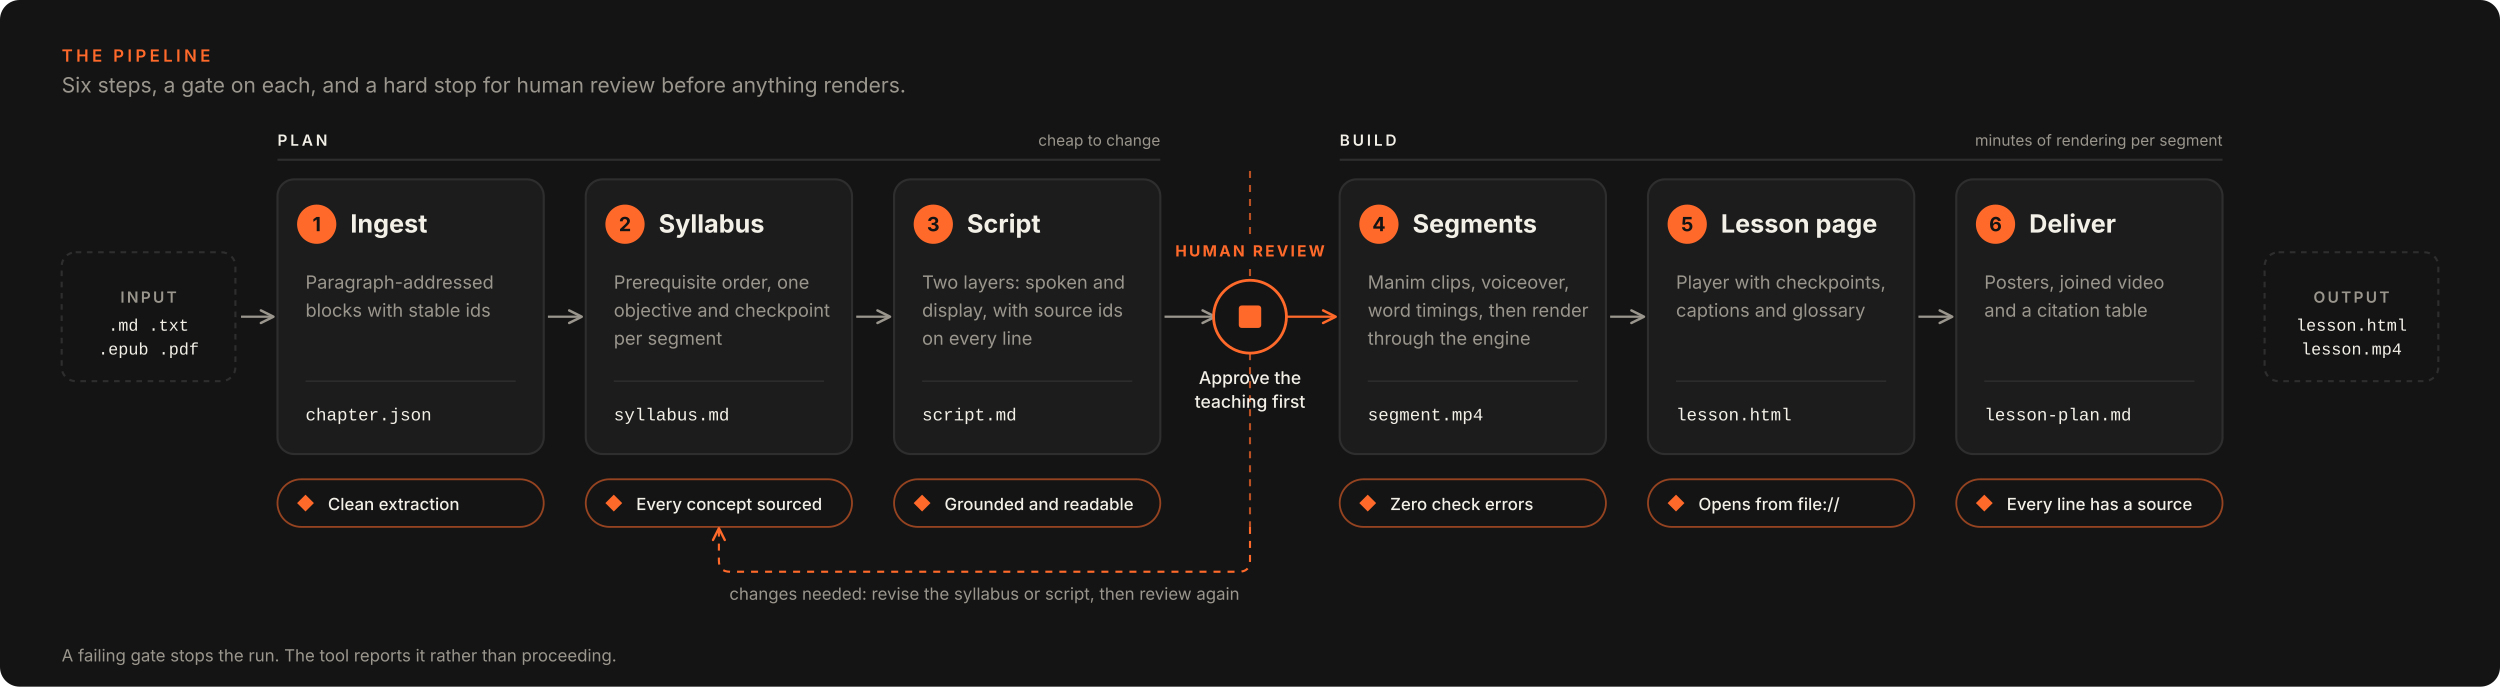
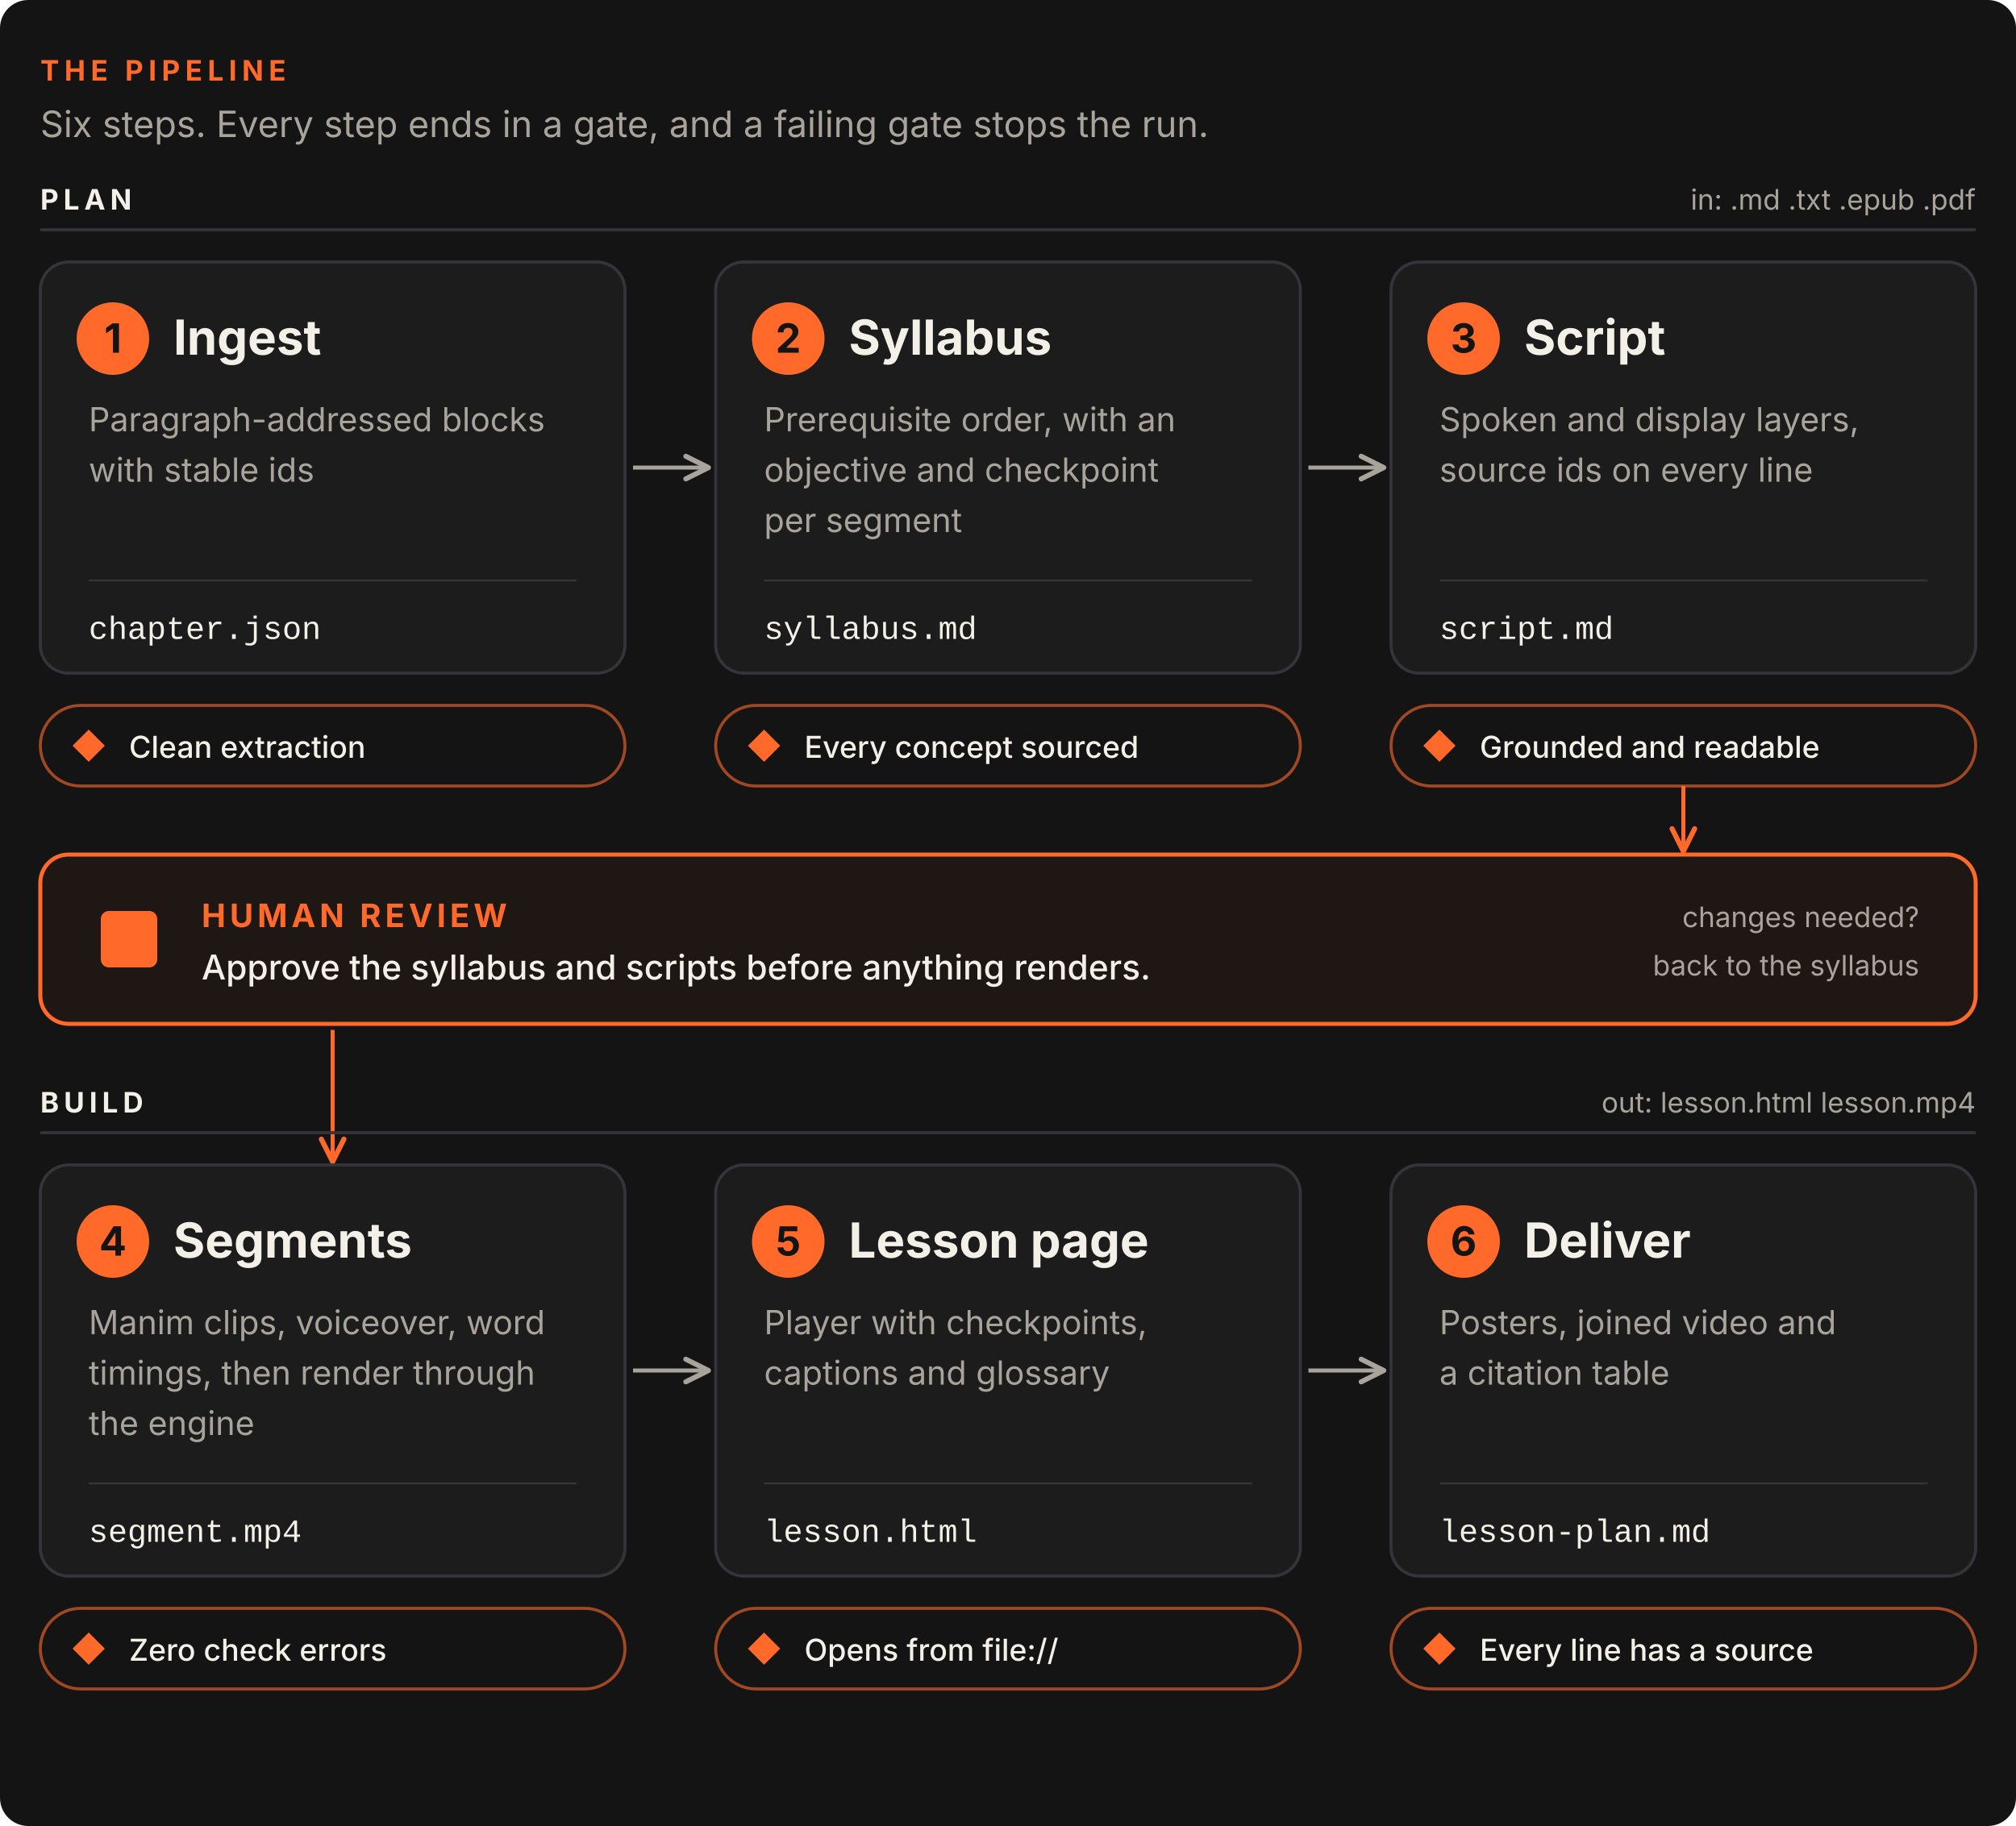
- <svg xmlns="http://www.w3.org/2000/svg" viewBox="0 0 1784 490" width="1784" height="490" role="img" aria-label="chalk pipeline: ingest, syllabus, script, human review, segments, lesson page, deliver">
+ <svg xmlns="http://www.w3.org/2000/svg" viewBox="0 0 1000 906" width="1000" height="906" role="img" aria-label="chalk pipeline: ingest, syllabus, script, human review, segments, lesson page, deliver">
  <defs>
    <marker id="a" viewBox="0 0 10 10" refX="8" refY="5" markerWidth="7" markerHeight="7" orient="auto">
-       <path d="M1 1 L9 5 L1 9" fill="none" stroke="#9a968d" stroke-width="1.6" stroke-linecap="round" stroke-linejoin="round" />
+       <path d="M1 1 L9 5 L1 9" fill="none" stroke="#a8a49b" stroke-width="1.8" stroke-linecap="round" stroke-linejoin="round" />
    </marker>
    <marker id="o" viewBox="0 0 10 10" refX="8" refY="5" markerWidth="7" markerHeight="7" orient="auto">
-       <path d="M1 1 L9 5 L1 9" fill="none" stroke="#ff6a2b" stroke-width="1.6" stroke-linecap="round" stroke-linejoin="round" />
+       <path d="M1 1 L9 5 L1 9" fill="none" stroke="#ff6a2b" stroke-width="1.8" stroke-linecap="round" stroke-linejoin="round" />
    </marker>
  </defs>
-   <rect width="1784" height="490" rx="14" fill="#141414" />
-   <text x="44" y="44" font-family="Inter,-apple-system,'Segoe UI',Helvetica,Arial,sans-serif" font-size="12" font-weight="600" fill="#ff6a2b" text-anchor="start" letter-spacing="2.4">THE PIPELINE</text>
-   <text x="44" y="66" font-family="Inter,-apple-system,'Segoe UI',Helvetica,Arial,sans-serif" font-size="15" font-weight="400" fill="#9a968d" text-anchor="start" letter-spacing="0">Six steps, a gate on each, and a hard stop for human review before anything renders.</text>
-   <line x1="198" y1="114" x2="828" y2="114" stroke="#2e2e2e" stroke-width="1.5" />
-   <text x="198" y="104" font-family="Inter,-apple-system,'Segoe UI',Helvetica,Arial,sans-serif" font-size="11" font-weight="600" fill="#f3f0e8" text-anchor="start" letter-spacing="2">PLAN</text>
-   <text x="828" y="104" font-family="Inter,-apple-system,'Segoe UI',Helvetica,Arial,sans-serif" font-size="11" font-weight="400" fill="#9a968d" text-anchor="end" letter-spacing="0">cheap to change</text>
-   <line x1="956" y1="114" x2="1586" y2="114" stroke="#2e2e2e" stroke-width="1.5" />
-   <text x="956" y="104" font-family="Inter,-apple-system,'Segoe UI',Helvetica,Arial,sans-serif" font-size="11" font-weight="600" fill="#f3f0e8" text-anchor="start" letter-spacing="2">BUILD</text>
-   <text x="1586" y="104" font-family="Inter,-apple-system,'Segoe UI',Helvetica,Arial,sans-serif" font-size="11" font-weight="400" fill="#9a968d" text-anchor="end" letter-spacing="0">minutes of rendering per segment</text>
-   <rect x="44" y="180.0" width="124" height="92" rx="10" fill="none" stroke="#2e2e2e" stroke-width="1.5" stroke-dasharray="4 4" />
-   <text x="106.0" y="216.0" font-family="Inter,-apple-system,'Segoe UI',Helvetica,Arial,sans-serif" font-size="11" font-weight="600" fill="#9a968d" text-anchor="middle" letter-spacing="1.6">INPUT</text>
-   <text x="106.0" y="236.0" font-family="'SF Mono',Menlo,Consolas,'Liberation Mono',monospace" font-size="12" font-weight="400" fill="#f3f0e8" text-anchor="middle" letter-spacing="0">.md  .txt</text>
-   <text x="106.0" y="253.0" font-family="'SF Mono',Menlo,Consolas,'Liberation Mono',monospace" font-size="12" font-weight="400" fill="#f3f0e8" text-anchor="middle" letter-spacing="0">.epub  .pdf</text>
-   <rect x="1616" y="180.0" width="124" height="92" rx="10" fill="none" stroke="#2e2e2e" stroke-width="1.5" stroke-dasharray="4 4" />
-   <text x="1678.0" y="216.0" font-family="Inter,-apple-system,'Segoe UI',Helvetica,Arial,sans-serif" font-size="11" font-weight="600" fill="#9a968d" text-anchor="middle" letter-spacing="1.6">OUTPUT</text>
-   <text x="1678.0" y="236.0" font-family="'SF Mono',Menlo,Consolas,'Liberation Mono',monospace" font-size="12" font-weight="400" fill="#f3f0e8" text-anchor="middle" letter-spacing="0">lesson.html</text>
-   <text x="1678.0" y="253.0" font-family="'SF Mono',Menlo,Consolas,'Liberation Mono',monospace" font-size="12" font-weight="400" fill="#f3f0e8" text-anchor="middle" letter-spacing="0">lesson.mp4</text>
-   <line x1="172" y1="226.0" x2="194" y2="226.0" stroke="#9a968d" stroke-width="1.6" marker-end="url(#a)" />
-   <rect x="198" y="128" width="190" height="196" rx="12" fill="#1c1c1c" stroke="#2e2e2e" stroke-width="1.5" />
-   <circle cx="226" cy="160" r="14" fill="#ff6a2b" />
-   <text x="226" y="165" font-family="Inter,-apple-system,'Segoe UI',Helvetica,Arial,sans-serif" font-size="14" font-weight="700" fill="#141414" text-anchor="middle" letter-spacing="0">1</text>
-   <text x="250" y="166" font-family="Inter,-apple-system,'Segoe UI',Helvetica,Arial,sans-serif" font-size="18" font-weight="650" fill="#f3f0e8" text-anchor="start" letter-spacing="0">Ingest</text>
-   <text x="218" y="206" font-family="Inter,-apple-system,'Segoe UI',Helvetica,Arial,sans-serif" font-size="13" font-weight="400" fill="#9a968d" text-anchor="start" letter-spacing="0">Paragraph-addressed</text>
-   <text x="218" y="226" font-family="Inter,-apple-system,'Segoe UI',Helvetica,Arial,sans-serif" font-size="13" font-weight="400" fill="#9a968d" text-anchor="start" letter-spacing="0">blocks with stable ids</text>
-   <line x1="218" x2="368" y1="272" y2="272" stroke="#2e2e2e" />
-   <text x="218" y="300" font-family="'SF Mono',Menlo,Consolas,'Liberation Mono',monospace" font-size="12.5" font-weight="400" fill="#f3f0e8" text-anchor="start" letter-spacing="0">chapter.json</text>
-   <rect x="198" y="342" width="190" height="34" rx="17" fill="none" stroke="#ff6a2b" stroke-opacity=".55" stroke-width="1.3" />
-   <path d="M218 353 l6 6 l-6 6 l-6 -6 z" fill="#ff6a2b" />
-   <text x="234" y="364" font-family="Inter,-apple-system,'Segoe UI',Helvetica,Arial,sans-serif" font-size="12" font-weight="500" fill="#f3f0e8" text-anchor="start" letter-spacing="0">Clean extraction</text>
-   <line x1="391" y1="226.0" x2="414" y2="226.0" stroke="#9a968d" stroke-width="1.6" marker-end="url(#a)" />
-   <rect x="418" y="128" width="190" height="196" rx="12" fill="#1c1c1c" stroke="#2e2e2e" stroke-width="1.5" />
-   <circle cx="446" cy="160" r="14" fill="#ff6a2b" />
-   <text x="446" y="165" font-family="Inter,-apple-system,'Segoe UI',Helvetica,Arial,sans-serif" font-size="14" font-weight="700" fill="#141414" text-anchor="middle" letter-spacing="0">2</text>
-   <text x="470" y="166" font-family="Inter,-apple-system,'Segoe UI',Helvetica,Arial,sans-serif" font-size="18" font-weight="650" fill="#f3f0e8" text-anchor="start" letter-spacing="0">Syllabus</text>
-   <text x="438" y="206" font-family="Inter,-apple-system,'Segoe UI',Helvetica,Arial,sans-serif" font-size="13" font-weight="400" fill="#9a968d" text-anchor="start" letter-spacing="0">Prerequisite order, one</text>
-   <text x="438" y="226" font-family="Inter,-apple-system,'Segoe UI',Helvetica,Arial,sans-serif" font-size="13" font-weight="400" fill="#9a968d" text-anchor="start" letter-spacing="0">objective and checkpoint</text>
-   <text x="438" y="246" font-family="Inter,-apple-system,'Segoe UI',Helvetica,Arial,sans-serif" font-size="13" font-weight="400" fill="#9a968d" text-anchor="start" letter-spacing="0">per segment</text>
-   <line x1="438" x2="588" y1="272" y2="272" stroke="#2e2e2e" />
-   <text x="438" y="300" font-family="'SF Mono',Menlo,Consolas,'Liberation Mono',monospace" font-size="12.5" font-weight="400" fill="#f3f0e8" text-anchor="start" letter-spacing="0">syllabus.md</text>
-   <rect x="418" y="342" width="190" height="34" rx="17" fill="none" stroke="#ff6a2b" stroke-opacity=".55" stroke-width="1.3" />
-   <path d="M438 353 l6 6 l-6 6 l-6 -6 z" fill="#ff6a2b" />
-   <text x="454" y="364" font-family="Inter,-apple-system,'Segoe UI',Helvetica,Arial,sans-serif" font-size="12" font-weight="500" fill="#f3f0e8" text-anchor="start" letter-spacing="0">Every concept sourced</text>
-   <line x1="611" y1="226.0" x2="634" y2="226.0" stroke="#9a968d" stroke-width="1.6" marker-end="url(#a)" />
-   <rect x="638" y="128" width="190" height="196" rx="12" fill="#1c1c1c" stroke="#2e2e2e" stroke-width="1.5" />
-   <circle cx="666" cy="160" r="14" fill="#ff6a2b" />
-   <text x="666" y="165" font-family="Inter,-apple-system,'Segoe UI',Helvetica,Arial,sans-serif" font-size="14" font-weight="700" fill="#141414" text-anchor="middle" letter-spacing="0">3</text>
-   <text x="690" y="166" font-family="Inter,-apple-system,'Segoe UI',Helvetica,Arial,sans-serif" font-size="18" font-weight="650" fill="#f3f0e8" text-anchor="start" letter-spacing="0">Script</text>
-   <text x="658" y="206" font-family="Inter,-apple-system,'Segoe UI',Helvetica,Arial,sans-serif" font-size="13" font-weight="400" fill="#9a968d" text-anchor="start" letter-spacing="0">Two layers: spoken and</text>
-   <text x="658" y="226" font-family="Inter,-apple-system,'Segoe UI',Helvetica,Arial,sans-serif" font-size="13" font-weight="400" fill="#9a968d" text-anchor="start" letter-spacing="0">display, with source ids</text>
-   <text x="658" y="246" font-family="Inter,-apple-system,'Segoe UI',Helvetica,Arial,sans-serif" font-size="13" font-weight="400" fill="#9a968d" text-anchor="start" letter-spacing="0">on every line</text>
-   <line x1="658" x2="808" y1="272" y2="272" stroke="#2e2e2e" />
-   <text x="658" y="300" font-family="'SF Mono',Menlo,Consolas,'Liberation Mono',monospace" font-size="12.5" font-weight="400" fill="#f3f0e8" text-anchor="start" letter-spacing="0">script.md</text>
-   <rect x="638" y="342" width="190" height="34" rx="17" fill="none" stroke="#ff6a2b" stroke-opacity=".55" stroke-width="1.3" />
-   <path d="M658 353 l6 6 l-6 6 l-6 -6 z" fill="#ff6a2b" />
-   <text x="674" y="364" font-family="Inter,-apple-system,'Segoe UI',Helvetica,Arial,sans-serif" font-size="12" font-weight="500" fill="#f3f0e8" text-anchor="start" letter-spacing="0">Grounded and readable</text>
-   <rect x="956" y="128" width="190" height="196" rx="12" fill="#1c1c1c" stroke="#2e2e2e" stroke-width="1.5" />
-   <circle cx="984" cy="160" r="14" fill="#ff6a2b" />
-   <text x="984" y="165" font-family="Inter,-apple-system,'Segoe UI',Helvetica,Arial,sans-serif" font-size="14" font-weight="700" fill="#141414" text-anchor="middle" letter-spacing="0">4</text>
-   <text x="1008" y="166" font-family="Inter,-apple-system,'Segoe UI',Helvetica,Arial,sans-serif" font-size="18" font-weight="650" fill="#f3f0e8" text-anchor="start" letter-spacing="0">Segments</text>
-   <text x="976" y="206" font-family="Inter,-apple-system,'Segoe UI',Helvetica,Arial,sans-serif" font-size="13" font-weight="400" fill="#9a968d" text-anchor="start" letter-spacing="0">Manim clips, voiceover,</text>
-   <text x="976" y="226" font-family="Inter,-apple-system,'Segoe UI',Helvetica,Arial,sans-serif" font-size="13" font-weight="400" fill="#9a968d" text-anchor="start" letter-spacing="0">word timings, then render</text>
-   <text x="976" y="246" font-family="Inter,-apple-system,'Segoe UI',Helvetica,Arial,sans-serif" font-size="13" font-weight="400" fill="#9a968d" text-anchor="start" letter-spacing="0">through the engine</text>
-   <line x1="976" x2="1126" y1="272" y2="272" stroke="#2e2e2e" />
-   <text x="976" y="300" font-family="'SF Mono',Menlo,Consolas,'Liberation Mono',monospace" font-size="12.5" font-weight="400" fill="#f3f0e8" text-anchor="start" letter-spacing="0">segment.mp4</text>
-   <rect x="956" y="342" width="190" height="34" rx="17" fill="none" stroke="#ff6a2b" stroke-opacity=".55" stroke-width="1.3" />
-   <path d="M976 353 l6 6 l-6 6 l-6 -6 z" fill="#ff6a2b" />
-   <text x="992" y="364" font-family="Inter,-apple-system,'Segoe UI',Helvetica,Arial,sans-serif" font-size="12" font-weight="500" fill="#f3f0e8" text-anchor="start" letter-spacing="0">Zero check errors</text>
-   <line x1="1149" y1="226.0" x2="1172" y2="226.0" stroke="#9a968d" stroke-width="1.6" marker-end="url(#a)" />
-   <rect x="1176" y="128" width="190" height="196" rx="12" fill="#1c1c1c" stroke="#2e2e2e" stroke-width="1.5" />
-   <circle cx="1204" cy="160" r="14" fill="#ff6a2b" />
-   <text x="1204" y="165" font-family="Inter,-apple-system,'Segoe UI',Helvetica,Arial,sans-serif" font-size="14" font-weight="700" fill="#141414" text-anchor="middle" letter-spacing="0">5</text>
-   <text x="1228" y="166" font-family="Inter,-apple-system,'Segoe UI',Helvetica,Arial,sans-serif" font-size="18" font-weight="650" fill="#f3f0e8" text-anchor="start" letter-spacing="0">Lesson page</text>
-   <text x="1196" y="206" font-family="Inter,-apple-system,'Segoe UI',Helvetica,Arial,sans-serif" font-size="13" font-weight="400" fill="#9a968d" text-anchor="start" letter-spacing="0">Player with checkpoints,</text>
-   <text x="1196" y="226" font-family="Inter,-apple-system,'Segoe UI',Helvetica,Arial,sans-serif" font-size="13" font-weight="400" fill="#9a968d" text-anchor="start" letter-spacing="0">captions and glossary</text>
-   <line x1="1196" x2="1346" y1="272" y2="272" stroke="#2e2e2e" />
-   <text x="1196" y="300" font-family="'SF Mono',Menlo,Consolas,'Liberation Mono',monospace" font-size="12.5" font-weight="400" fill="#f3f0e8" text-anchor="start" letter-spacing="0">lesson.html</text>
-   <rect x="1176" y="342" width="190" height="34" rx="17" fill="none" stroke="#ff6a2b" stroke-opacity=".55" stroke-width="1.3" />
-   <path d="M1196 353 l6 6 l-6 6 l-6 -6 z" fill="#ff6a2b" />
-   <text x="1212" y="364" font-family="Inter,-apple-system,'Segoe UI',Helvetica,Arial,sans-serif" font-size="12" font-weight="500" fill="#f3f0e8" text-anchor="start" letter-spacing="0">Opens from file://</text>
-   <line x1="1369" y1="226.0" x2="1392" y2="226.0" stroke="#9a968d" stroke-width="1.6" marker-end="url(#a)" />
-   <rect x="1396" y="128" width="190" height="196" rx="12" fill="#1c1c1c" stroke="#2e2e2e" stroke-width="1.5" />
-   <circle cx="1424" cy="160" r="14" fill="#ff6a2b" />
-   <text x="1424" y="165" font-family="Inter,-apple-system,'Segoe UI',Helvetica,Arial,sans-serif" font-size="14" font-weight="700" fill="#141414" text-anchor="middle" letter-spacing="0">6</text>
-   <text x="1448" y="166" font-family="Inter,-apple-system,'Segoe UI',Helvetica,Arial,sans-serif" font-size="18" font-weight="650" fill="#f3f0e8" text-anchor="start" letter-spacing="0">Deliver</text>
-   <text x="1416" y="206" font-family="Inter,-apple-system,'Segoe UI',Helvetica,Arial,sans-serif" font-size="13" font-weight="400" fill="#9a968d" text-anchor="start" letter-spacing="0">Posters, joined video</text>
-   <text x="1416" y="226" font-family="Inter,-apple-system,'Segoe UI',Helvetica,Arial,sans-serif" font-size="13" font-weight="400" fill="#9a968d" text-anchor="start" letter-spacing="0">and a citation table</text>
-   <line x1="1416" x2="1566" y1="272" y2="272" stroke="#2e2e2e" />
-   <text x="1416" y="300" font-family="'SF Mono',Menlo,Consolas,'Liberation Mono',monospace" font-size="12.5" font-weight="400" fill="#f3f0e8" text-anchor="start" letter-spacing="0">lesson-plan.md</text>
-   <rect x="1396" y="342" width="190" height="34" rx="17" fill="none" stroke="#ff6a2b" stroke-opacity=".55" stroke-width="1.3" />
-   <path d="M1416 353 l6 6 l-6 6 l-6 -6 z" fill="#ff6a2b" />
-   <text x="1432" y="364" font-family="Inter,-apple-system,'Segoe UI',Helvetica,Arial,sans-serif" font-size="12" font-weight="500" fill="#f3f0e8" text-anchor="start" letter-spacing="0">Every line has a source</text>
-   <line x1="831" y1="226.0" x2="866.0" y2="226.0" stroke="#9a968d" stroke-width="1.6" marker-end="url(#a)" />
-   <line x1="918.0" y1="226.0" x2="952" y2="226.0" stroke="#ff6a2b" stroke-width="1.6" marker-end="url(#o)" />
-   <line x1="892.0" y1="122" x2="892.0" y2="376" stroke="#ff6a2b" stroke-width="1.5" stroke-dasharray="5 5" opacity=".7" />
-   <circle cx="892.0" cy="226.0" r="26" fill="#141414" stroke="#ff6a2b" stroke-width="2" />
-   <rect x="884.0" y="218.0" width="16" height="16" rx="2" fill="#ff6a2b" />
-   <rect x="830.0" y="168.0" width="124" height="22" fill="#141414" />
-   <text x="892.0" y="183.0" font-family="Inter,-apple-system,'Segoe UI',Helvetica,Arial,sans-serif" font-size="11" font-weight="700" fill="#ff6a2b" text-anchor="middle" letter-spacing="1.6">HUMAN REVIEW</text>
-   <text x="892.0" y="274.0" font-family="Inter,-apple-system,'Segoe UI',Helvetica,Arial,sans-serif" font-size="12.5" font-weight="500" fill="#f3f0e8" text-anchor="middle" letter-spacing="0">Approve the</text>
-   <text x="892.0" y="291.0" font-family="Inter,-apple-system,'Segoe UI',Helvetica,Arial,sans-serif" font-size="12.5" font-weight="500" fill="#f3f0e8" text-anchor="middle" letter-spacing="0">teaching first</text>
-   <path d="M892.0 376 V400 Q892.0 408 884.0 408 H521.0 Q513.0 408 513.0 400 V378" fill="none" stroke="#ff6a2b" stroke-width="1.5" stroke-dasharray="5 5" marker-end="url(#o)" />
-   <text x="702.5" y="428" font-family="Inter,-apple-system,'Segoe UI',Helvetica,Arial,sans-serif" font-size="12" font-weight="400" fill="#9a968d" text-anchor="middle" letter-spacing="0">changes needed: revise the syllabus or script, then review again</text>
-   <text x="44" y="472" font-family="Inter,-apple-system,'Segoe UI',Helvetica,Arial,sans-serif" font-size="12" font-weight="400" fill="#9a968d" text-anchor="start" letter-spacing="0">A failing gate stops the run. The tool reports it rather than proceeding.</text>
+   <rect width="1000" height="906" rx="14" fill="#141414" />
+   <text x="20" y="40" font-family="Inter,-apple-system,'Segoe UI',Helvetica,Arial,sans-serif" font-size="14" font-weight="700" fill="#ff6a2b" text-anchor="start" letter-spacing="2.6">THE PIPELINE</text>
+   <text x="20" y="68" font-family="Inter,-apple-system,'Segoe UI',Helvetica,Arial,sans-serif" font-size="18" font-weight="400" fill="#a8a49b" text-anchor="start" letter-spacing="0">Six steps. Every step ends in a gate, and a failing gate stops the run.</text>
+   <line x1="20" y1="114" x2="980" y2="114" stroke="#34343a" stroke-width="1.5" />
+   <text x="20" y="104" font-family="Inter,-apple-system,'Segoe UI',Helvetica,Arial,sans-serif" font-size="14" font-weight="700" fill="#f3f0e8" text-anchor="start" letter-spacing="2.4">PLAN</text>
+   <text x="980" y="104" font-family="Inter,-apple-system,'Segoe UI',Helvetica,Arial,sans-serif" font-size="14" font-weight="400" fill="#a8a49b" text-anchor="end" letter-spacing="0">in: .md  .txt  .epub  .pdf</text>
+   <rect x="20" y="130" width="290" height="204" rx="14" fill="#1c1c1c" stroke="#34343a" stroke-width="1.5" />
+   <circle cx="56" cy="168" r="18" fill="#ff6a2b" />
+   <text x="56" y="175" font-family="Inter,-apple-system,'Segoe UI',Helvetica,Arial,sans-serif" font-size="20" font-weight="700" fill="#141414" text-anchor="middle" letter-spacing="0">1</text>
+   <text x="86" y="176" font-family="Inter,-apple-system,'Segoe UI',Helvetica,Arial,sans-serif" font-size="24" font-weight="650" fill="#f3f0e8" text-anchor="start" letter-spacing="0">Ingest</text>
+   <text x="44" y="214" font-family="Inter,-apple-system,'Segoe UI',Helvetica,Arial,sans-serif" font-size="16.5" font-weight="400" fill="#a8a49b" text-anchor="start" letter-spacing="0">Paragraph-addressed blocks</text>
+   <text x="44" y="239" font-family="Inter,-apple-system,'Segoe UI',Helvetica,Arial,sans-serif" font-size="16.5" font-weight="400" fill="#a8a49b" text-anchor="start" letter-spacing="0">with stable ids</text>
+   <line x1="44" x2="286" y1="288" y2="288" stroke="#34343a" />
+   <text x="44" y="317" font-family="'SF Mono',Menlo,Consolas,'Liberation Mono',monospace" font-size="16" font-weight="500" fill="#f3f0e8" text-anchor="start" letter-spacing="0">chapter.json</text>
+   <rect x="20" y="350" width="290" height="40" rx="20" fill="none" stroke="#ff6a2b" stroke-opacity=".6" stroke-width="1.5" />
+   <path d="M44 362 l8 8 l-8 8 l-8 -8 z" fill="#ff6a2b" />
+   <text x="64" y="376" font-family="Inter,-apple-system,'Segoe UI',Helvetica,Arial,sans-serif" font-size="15" font-weight="500" fill="#f3f0e8" text-anchor="start" letter-spacing="0">Clean extraction</text>
+   <line x1="314" y1="232.0" x2="350" y2="232.0" stroke="#a8a49b" stroke-width="2" marker-end="url(#a)" />
+   <rect x="355" y="130" width="290" height="204" rx="14" fill="#1c1c1c" stroke="#34343a" stroke-width="1.5" />
+   <circle cx="391" cy="168" r="18" fill="#ff6a2b" />
+   <text x="391" y="175" font-family="Inter,-apple-system,'Segoe UI',Helvetica,Arial,sans-serif" font-size="20" font-weight="700" fill="#141414" text-anchor="middle" letter-spacing="0">2</text>
+   <text x="421" y="176" font-family="Inter,-apple-system,'Segoe UI',Helvetica,Arial,sans-serif" font-size="24" font-weight="650" fill="#f3f0e8" text-anchor="start" letter-spacing="0">Syllabus</text>
+   <text x="379" y="214" font-family="Inter,-apple-system,'Segoe UI',Helvetica,Arial,sans-serif" font-size="16.5" font-weight="400" fill="#a8a49b" text-anchor="start" letter-spacing="0">Prerequisite order, with an</text>
+   <text x="379" y="239" font-family="Inter,-apple-system,'Segoe UI',Helvetica,Arial,sans-serif" font-size="16.5" font-weight="400" fill="#a8a49b" text-anchor="start" letter-spacing="0">objective and checkpoint</text>
+   <text x="379" y="264" font-family="Inter,-apple-system,'Segoe UI',Helvetica,Arial,sans-serif" font-size="16.5" font-weight="400" fill="#a8a49b" text-anchor="start" letter-spacing="0">per segment</text>
+   <line x1="379" x2="621" y1="288" y2="288" stroke="#34343a" />
+   <text x="379" y="317" font-family="'SF Mono',Menlo,Consolas,'Liberation Mono',monospace" font-size="16" font-weight="500" fill="#f3f0e8" text-anchor="start" letter-spacing="0">syllabus.md</text>
+   <rect x="355" y="350" width="290" height="40" rx="20" fill="none" stroke="#ff6a2b" stroke-opacity=".6" stroke-width="1.5" />
+   <path d="M379 362 l8 8 l-8 8 l-8 -8 z" fill="#ff6a2b" />
+   <text x="399" y="376" font-family="Inter,-apple-system,'Segoe UI',Helvetica,Arial,sans-serif" font-size="15" font-weight="500" fill="#f3f0e8" text-anchor="start" letter-spacing="0">Every concept sourced</text>
+   <line x1="649" y1="232.0" x2="685" y2="232.0" stroke="#a8a49b" stroke-width="2" marker-end="url(#a)" />
+   <rect x="690" y="130" width="290" height="204" rx="14" fill="#1c1c1c" stroke="#34343a" stroke-width="1.5" />
+   <circle cx="726" cy="168" r="18" fill="#ff6a2b" />
+   <text x="726" y="175" font-family="Inter,-apple-system,'Segoe UI',Helvetica,Arial,sans-serif" font-size="20" font-weight="700" fill="#141414" text-anchor="middle" letter-spacing="0">3</text>
+   <text x="756" y="176" font-family="Inter,-apple-system,'Segoe UI',Helvetica,Arial,sans-serif" font-size="24" font-weight="650" fill="#f3f0e8" text-anchor="start" letter-spacing="0">Script</text>
+   <text x="714" y="214" font-family="Inter,-apple-system,'Segoe UI',Helvetica,Arial,sans-serif" font-size="16.5" font-weight="400" fill="#a8a49b" text-anchor="start" letter-spacing="0">Spoken and display layers,</text>
+   <text x="714" y="239" font-family="Inter,-apple-system,'Segoe UI',Helvetica,Arial,sans-serif" font-size="16.5" font-weight="400" fill="#a8a49b" text-anchor="start" letter-spacing="0">source ids on every line</text>
+   <line x1="714" x2="956" y1="288" y2="288" stroke="#34343a" />
+   <text x="714" y="317" font-family="'SF Mono',Menlo,Consolas,'Liberation Mono',monospace" font-size="16" font-weight="500" fill="#f3f0e8" text-anchor="start" letter-spacing="0">script.md</text>
+   <rect x="690" y="350" width="290" height="40" rx="20" fill="none" stroke="#ff6a2b" stroke-opacity=".6" stroke-width="1.5" />
+   <path d="M714 362 l8 8 l-8 8 l-8 -8 z" fill="#ff6a2b" />
+   <text x="734" y="376" font-family="Inter,-apple-system,'Segoe UI',Helvetica,Arial,sans-serif" font-size="15" font-weight="500" fill="#f3f0e8" text-anchor="start" letter-spacing="0">Grounded and readable</text>
+   <line x1="835.0" y1="390" x2="835.0" y2="421" stroke="#ff6a2b" stroke-width="2" marker-end="url(#o)" />
+   <rect x="20" y="424" width="960" height="84" rx="14" fill="#1f1713" stroke="#ff6a2b" stroke-width="2" />
+   <rect x="50" y="452.0" width="28" height="28" rx="4" fill="#ff6a2b" />
+   <text x="100" y="460" font-family="Inter,-apple-system,'Segoe UI',Helvetica,Arial,sans-serif" font-size="16" font-weight="700" fill="#ff6a2b" text-anchor="start" letter-spacing="2">HUMAN REVIEW</text>
+   <text x="100" y="486" font-family="Inter,-apple-system,'Segoe UI',Helvetica,Arial,sans-serif" font-size="17" font-weight="500" fill="#f3f0e8" text-anchor="start" letter-spacing="0">Approve the syllabus and scripts before anything renders.</text>
+   <text x="952" y="460" font-family="Inter,-apple-system,'Segoe UI',Helvetica,Arial,sans-serif" font-size="14" font-weight="400" fill="#a8a49b" text-anchor="end" letter-spacing="0">changes needed?</text>
+   <text x="952" y="484" font-family="Inter,-apple-system,'Segoe UI',Helvetica,Arial,sans-serif" font-size="14" font-weight="400" fill="#a8a49b" text-anchor="end" letter-spacing="0">back to the syllabus</text>
+   <line x1="165.0" y1="511" x2="165.0" y2="575" stroke="#ff6a2b" stroke-width="2" marker-end="url(#o)" />
+   <line x1="20" y1="562" x2="980" y2="562" stroke="#34343a" stroke-width="1.5" />
+   <text x="20" y="552" font-family="Inter,-apple-system,'Segoe UI',Helvetica,Arial,sans-serif" font-size="14" font-weight="700" fill="#f3f0e8" text-anchor="start" letter-spacing="2.4">BUILD</text>
+   <text x="980" y="552" font-family="Inter,-apple-system,'Segoe UI',Helvetica,Arial,sans-serif" font-size="14" font-weight="400" fill="#a8a49b" text-anchor="end" letter-spacing="0">out: lesson.html  lesson.mp4</text>
+   <rect x="20" y="578" width="290" height="204" rx="14" fill="#1c1c1c" stroke="#34343a" stroke-width="1.5" />
+   <circle cx="56" cy="616" r="18" fill="#ff6a2b" />
+   <text x="56" y="623" font-family="Inter,-apple-system,'Segoe UI',Helvetica,Arial,sans-serif" font-size="20" font-weight="700" fill="#141414" text-anchor="middle" letter-spacing="0">4</text>
+   <text x="86" y="624" font-family="Inter,-apple-system,'Segoe UI',Helvetica,Arial,sans-serif" font-size="24" font-weight="650" fill="#f3f0e8" text-anchor="start" letter-spacing="0">Segments</text>
+   <text x="44" y="662" font-family="Inter,-apple-system,'Segoe UI',Helvetica,Arial,sans-serif" font-size="16.5" font-weight="400" fill="#a8a49b" text-anchor="start" letter-spacing="0">Manim clips, voiceover, word</text>
+   <text x="44" y="687" font-family="Inter,-apple-system,'Segoe UI',Helvetica,Arial,sans-serif" font-size="16.5" font-weight="400" fill="#a8a49b" text-anchor="start" letter-spacing="0">timings, then render through</text>
+   <text x="44" y="712" font-family="Inter,-apple-system,'Segoe UI',Helvetica,Arial,sans-serif" font-size="16.5" font-weight="400" fill="#a8a49b" text-anchor="start" letter-spacing="0">the engine</text>
+   <line x1="44" x2="286" y1="736" y2="736" stroke="#34343a" />
+   <text x="44" y="765" font-family="'SF Mono',Menlo,Consolas,'Liberation Mono',monospace" font-size="16" font-weight="500" fill="#f3f0e8" text-anchor="start" letter-spacing="0">segment.mp4</text>
+   <rect x="20" y="798" width="290" height="40" rx="20" fill="none" stroke="#ff6a2b" stroke-opacity=".6" stroke-width="1.5" />
+   <path d="M44 810 l8 8 l-8 8 l-8 -8 z" fill="#ff6a2b" />
+   <text x="64" y="824" font-family="Inter,-apple-system,'Segoe UI',Helvetica,Arial,sans-serif" font-size="15" font-weight="500" fill="#f3f0e8" text-anchor="start" letter-spacing="0">Zero check errors</text>
+   <line x1="314" y1="680.0" x2="350" y2="680.0" stroke="#a8a49b" stroke-width="2" marker-end="url(#a)" />
+   <rect x="355" y="578" width="290" height="204" rx="14" fill="#1c1c1c" stroke="#34343a" stroke-width="1.5" />
+   <circle cx="391" cy="616" r="18" fill="#ff6a2b" />
+   <text x="391" y="623" font-family="Inter,-apple-system,'Segoe UI',Helvetica,Arial,sans-serif" font-size="20" font-weight="700" fill="#141414" text-anchor="middle" letter-spacing="0">5</text>
+   <text x="421" y="624" font-family="Inter,-apple-system,'Segoe UI',Helvetica,Arial,sans-serif" font-size="24" font-weight="650" fill="#f3f0e8" text-anchor="start" letter-spacing="0">Lesson page</text>
+   <text x="379" y="662" font-family="Inter,-apple-system,'Segoe UI',Helvetica,Arial,sans-serif" font-size="16.5" font-weight="400" fill="#a8a49b" text-anchor="start" letter-spacing="0">Player with checkpoints,</text>
+   <text x="379" y="687" font-family="Inter,-apple-system,'Segoe UI',Helvetica,Arial,sans-serif" font-size="16.5" font-weight="400" fill="#a8a49b" text-anchor="start" letter-spacing="0">captions and glossary</text>
+   <line x1="379" x2="621" y1="736" y2="736" stroke="#34343a" />
+   <text x="379" y="765" font-family="'SF Mono',Menlo,Consolas,'Liberation Mono',monospace" font-size="16" font-weight="500" fill="#f3f0e8" text-anchor="start" letter-spacing="0">lesson.html</text>
+   <rect x="355" y="798" width="290" height="40" rx="20" fill="none" stroke="#ff6a2b" stroke-opacity=".6" stroke-width="1.5" />
+   <path d="M379 810 l8 8 l-8 8 l-8 -8 z" fill="#ff6a2b" />
+   <text x="399" y="824" font-family="Inter,-apple-system,'Segoe UI',Helvetica,Arial,sans-serif" font-size="15" font-weight="500" fill="#f3f0e8" text-anchor="start" letter-spacing="0">Opens from file://</text>
+   <line x1="649" y1="680.0" x2="685" y2="680.0" stroke="#a8a49b" stroke-width="2" marker-end="url(#a)" />
+   <rect x="690" y="578" width="290" height="204" rx="14" fill="#1c1c1c" stroke="#34343a" stroke-width="1.5" />
+   <circle cx="726" cy="616" r="18" fill="#ff6a2b" />
+   <text x="726" y="623" font-family="Inter,-apple-system,'Segoe UI',Helvetica,Arial,sans-serif" font-size="20" font-weight="700" fill="#141414" text-anchor="middle" letter-spacing="0">6</text>
+   <text x="756" y="624" font-family="Inter,-apple-system,'Segoe UI',Helvetica,Arial,sans-serif" font-size="24" font-weight="650" fill="#f3f0e8" text-anchor="start" letter-spacing="0">Deliver</text>
+   <text x="714" y="662" font-family="Inter,-apple-system,'Segoe UI',Helvetica,Arial,sans-serif" font-size="16.5" font-weight="400" fill="#a8a49b" text-anchor="start" letter-spacing="0">Posters, joined video and</text>
+   <text x="714" y="687" font-family="Inter,-apple-system,'Segoe UI',Helvetica,Arial,sans-serif" font-size="16.5" font-weight="400" fill="#a8a49b" text-anchor="start" letter-spacing="0">a citation table</text>
+   <line x1="714" x2="956" y1="736" y2="736" stroke="#34343a" />
+   <text x="714" y="765" font-family="'SF Mono',Menlo,Consolas,'Liberation Mono',monospace" font-size="16" font-weight="500" fill="#f3f0e8" text-anchor="start" letter-spacing="0">lesson-plan.md</text>
+   <rect x="690" y="798" width="290" height="40" rx="20" fill="none" stroke="#ff6a2b" stroke-opacity=".6" stroke-width="1.5" />
+   <path d="M714 810 l8 8 l-8 8 l-8 -8 z" fill="#ff6a2b" />
+   <text x="734" y="824" font-family="Inter,-apple-system,'Segoe UI',Helvetica,Arial,sans-serif" font-size="15" font-weight="500" fill="#f3f0e8" text-anchor="start" letter-spacing="0">Every line has a source</text>
</svg>
